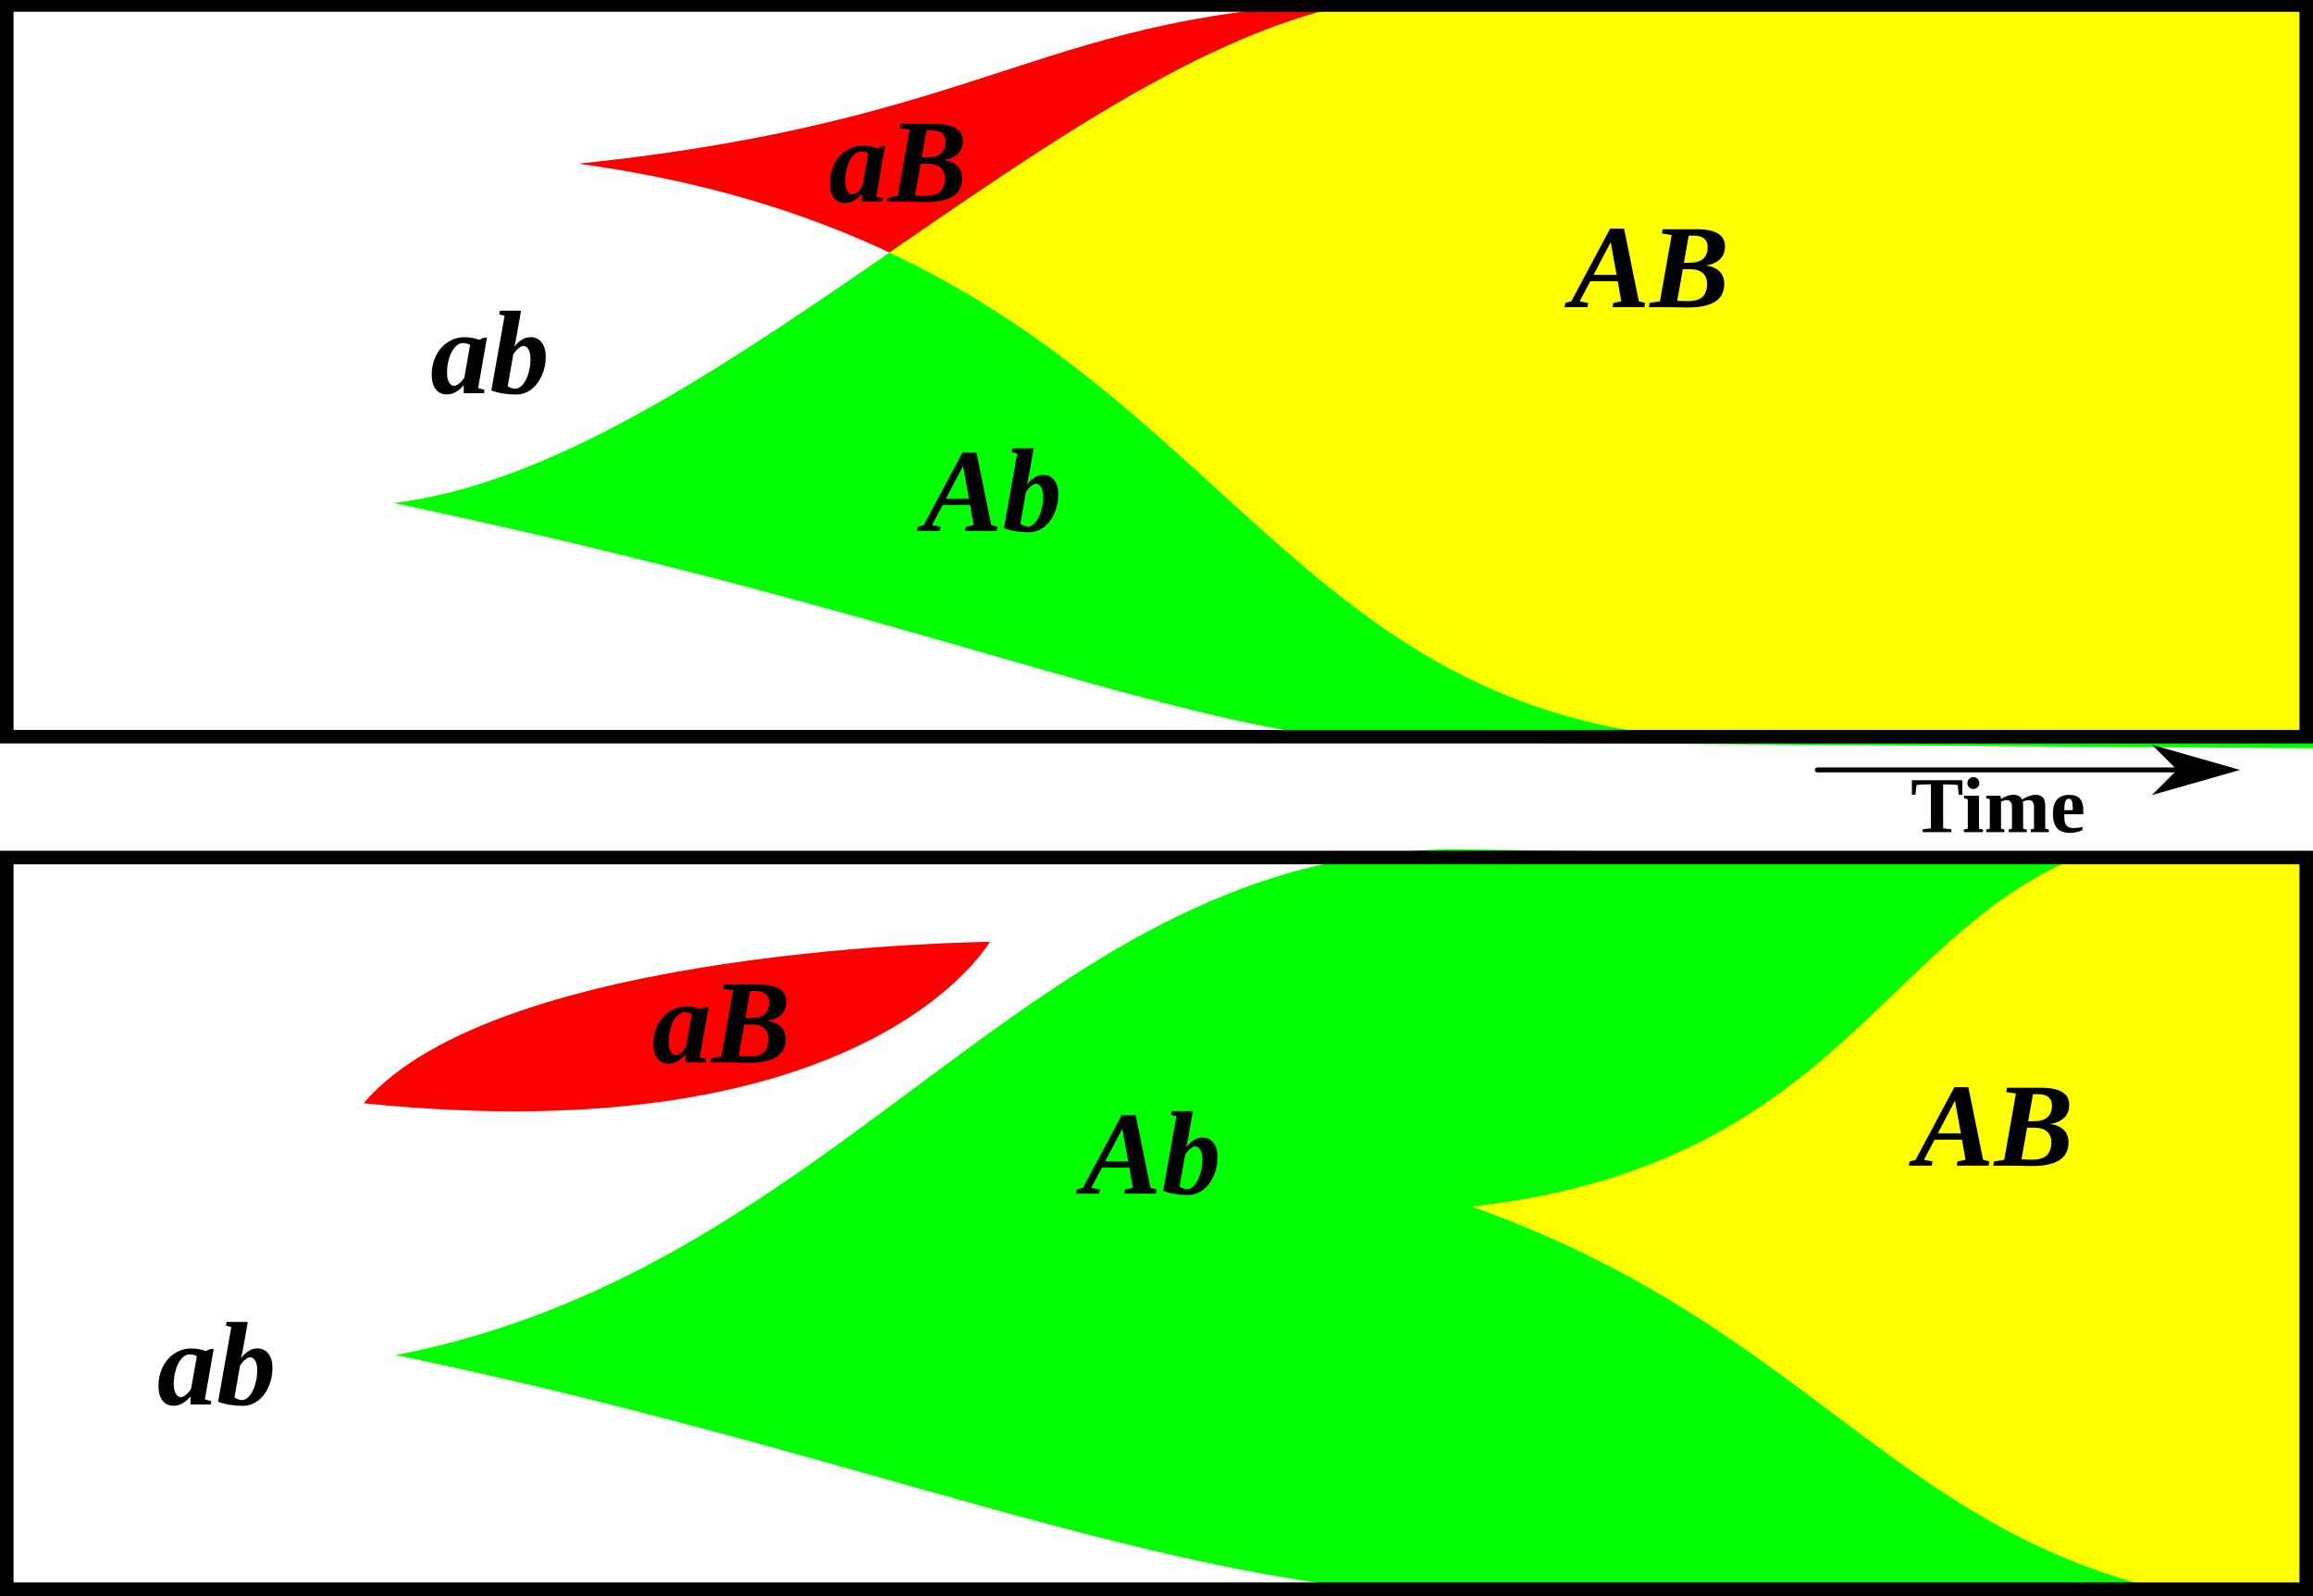
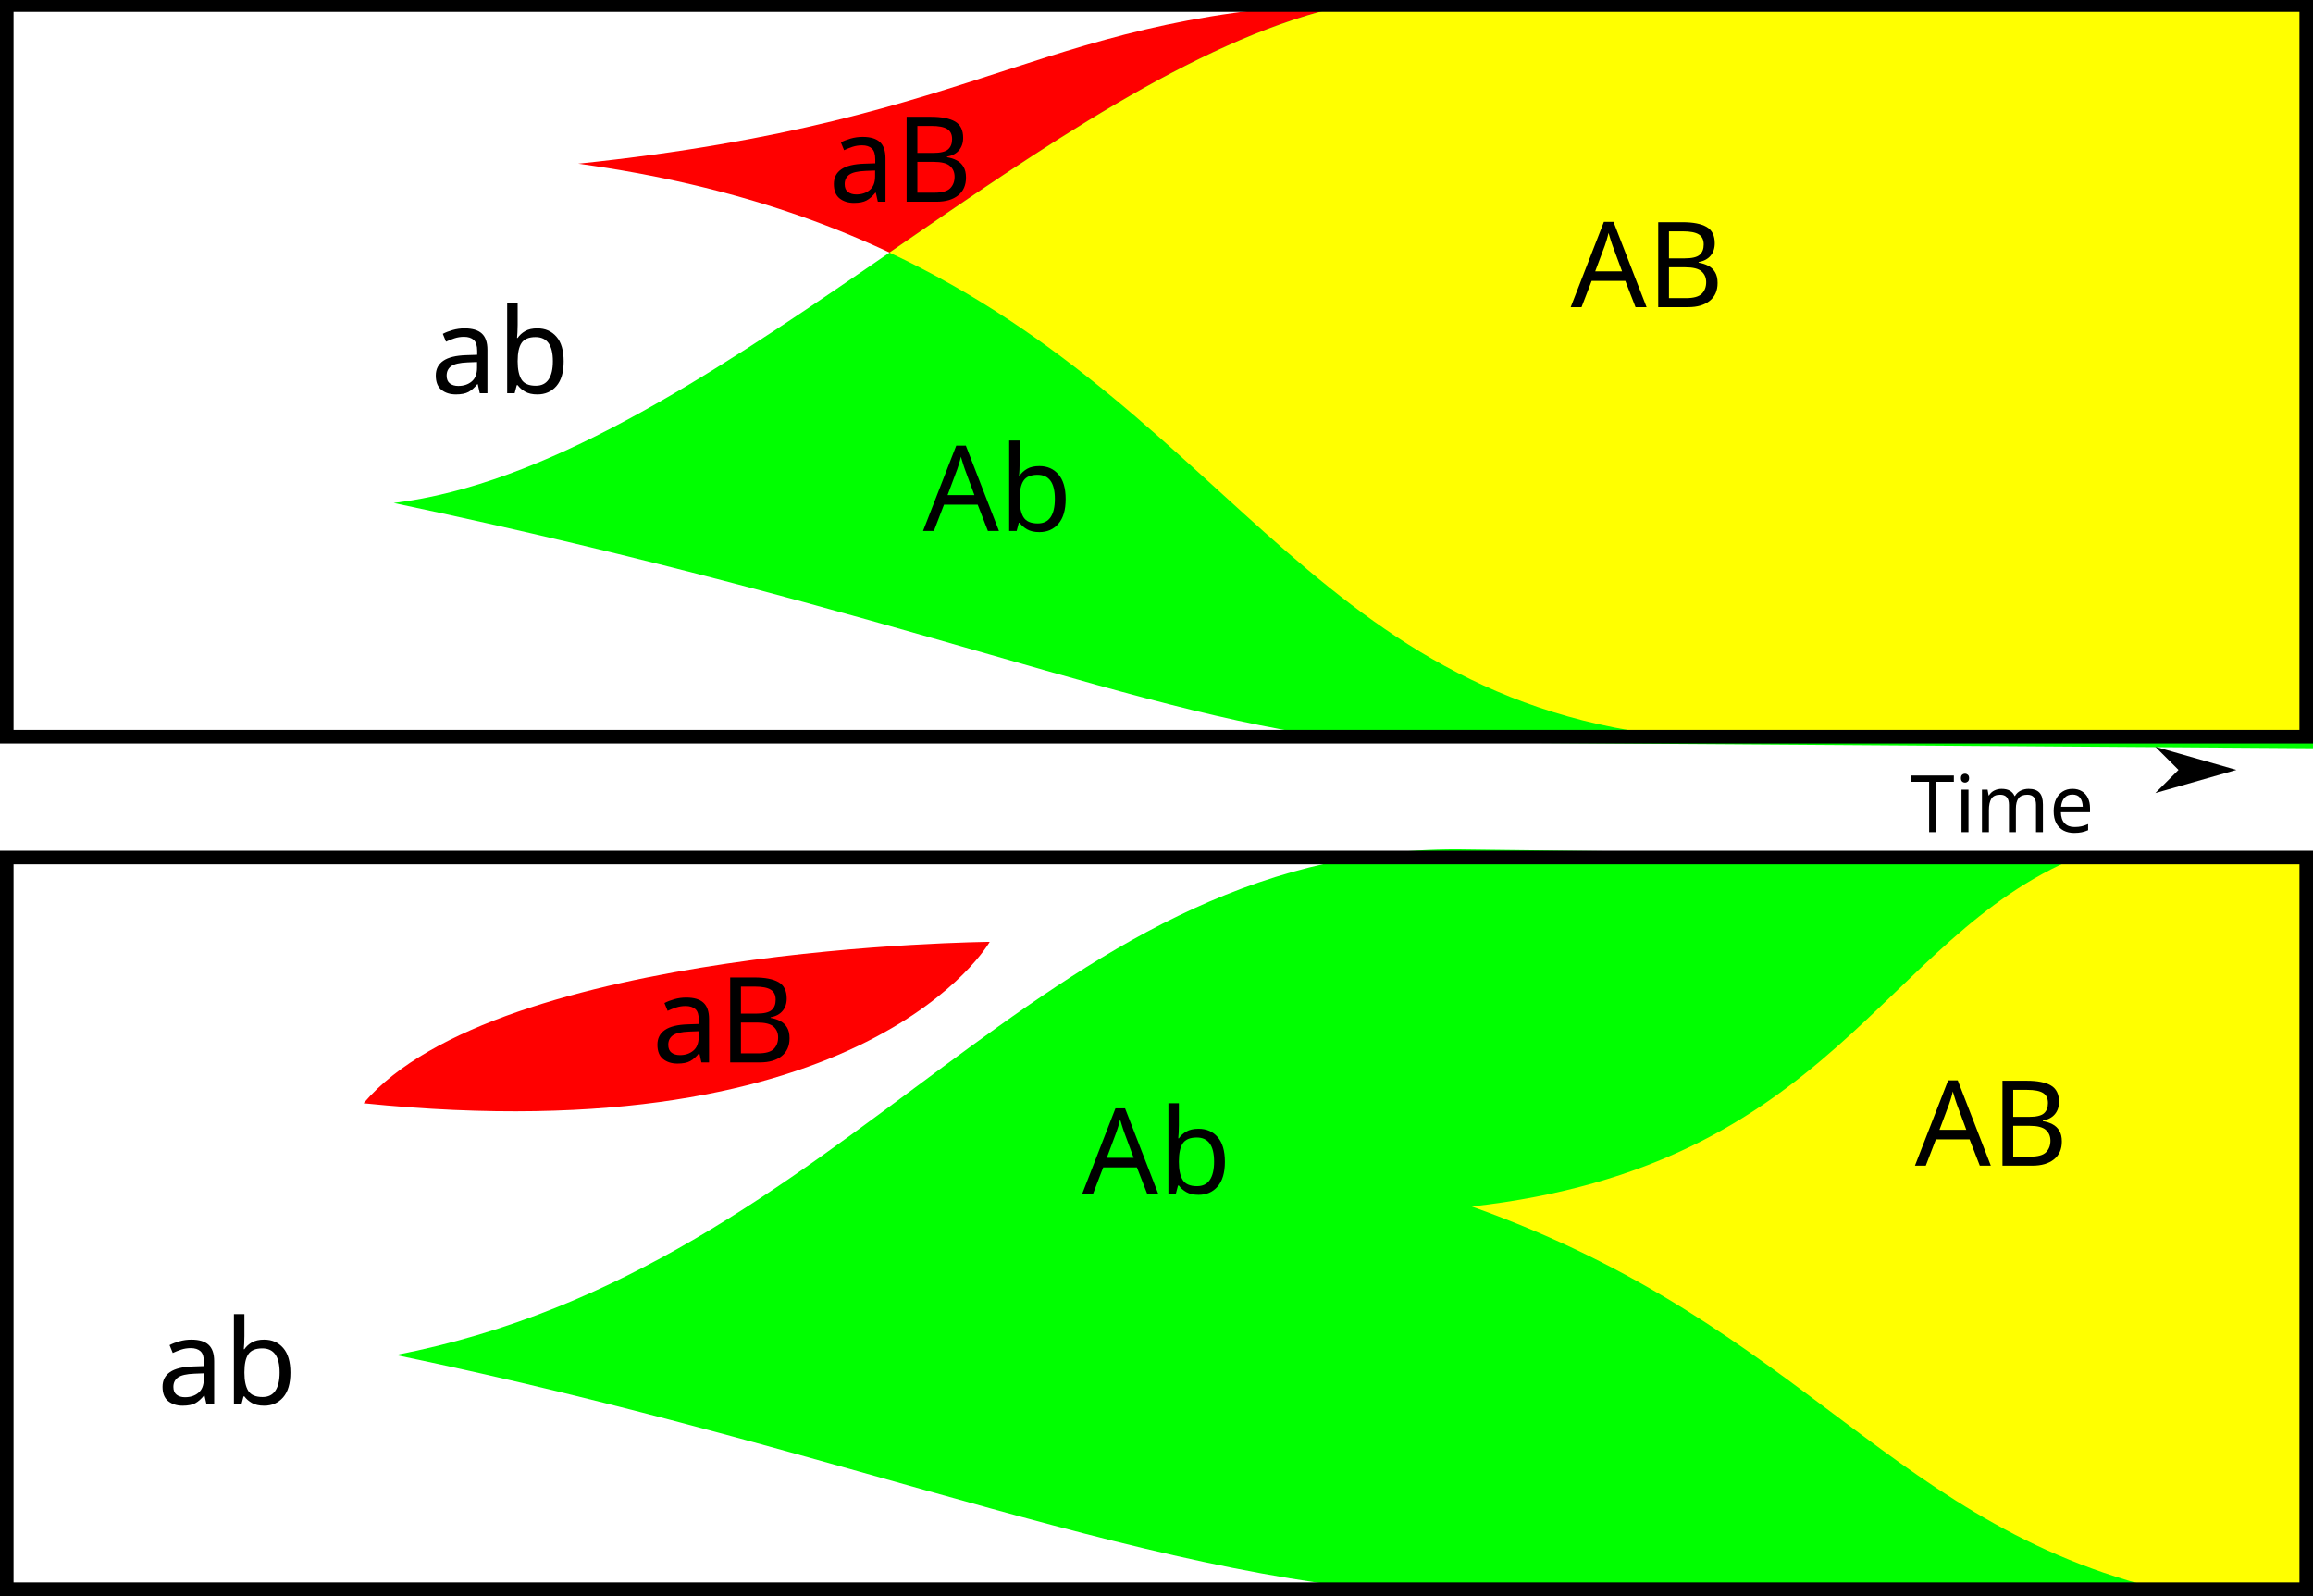
- <svg xmlns="http://www.w3.org/2000/svg" version="1.0" width="700" height="483" id="svg2453">
-   <defs id="defs2456">
-     <marker refX="0" refY="0" orient="auto" id="Arrow1Lend" style="overflow:visible">
-       <path d="M 0,0 L 5,-5 L -12.5,0 L 5,5 L 0,0 z" transform="matrix(-0.8,0,0,-0.8,-10,0)" id="path3338" style="fill-rule:evenodd;stroke:#000000;stroke-width:1pt;marker-start:none" />
-     </marker>
-   </defs>
-   <path d="M 414.938,0.656 C 314.761,3.13 301.942,36.32 175,49.531 C 368.516,76.071 370.416,217.104 520.062,223.906 L 520.062,223.281 L 699.375,224.531 L 698.75,0.656 L 414.938,0.656 z M 699.344,258.344 L 629.688,259 C 569.511,283.102 555.453,352.753 445.406,365.125 C 547.348,401.397 572.425,463.44 659.625,482.344 C 683.228,482.565 700,482.344 700,482.344 L 699.344,258.344 z M 299.531,285.031 C 299.531,285.031 150.403,286.34 110.031,333.875 C 263.055,349.503 299.531,285.031 299.531,285.031 z" id="path4124" style="fill:#ff0000;fill-opacity:1;fill-rule:evenodd;stroke:none;stroke-width:1px;stroke-linecap:butt;stroke-linejoin:miter;stroke-opacity:1" />
-   <path d="M 700.656,-0.812 L 403.719,2.438 C 313.983,24.4 210.319,141.149 119.156,152.219 C 276.738,185.428 345.377,217.486 413.5,224.5 L 700.656,226.438 L 700.656,-0.812 z M 440.844,257.031 C 313.867,257.031 257.859,383.365 119.812,410.062 C 261.484,439.526 350.264,480.006 442.125,483 C 535.622,481.496 699.344,483 699.344,483 L 698.031,260.312 L 440.844,257.031 z" id="path4122" style="fill:#00ff00;fill-opacity:1;fill-rule:evenodd;stroke:none;stroke-width:1px;stroke-linecap:butt;stroke-linejoin:miter;stroke-opacity:1" />
-   <path d="M 566.469,0.656 L 403.719,2.438 C 361.078,12.874 315.282,44.705 269.188,76.438 C 374.912,126.172 399.725,218.436 520.062,223.906 L 520.062,223.281 L 699.375,224.531 L 698.75,0.656 L 566.469,0.656 z M 628.656,259.438 C 569.357,283.922 554.813,352.825 445.406,365.125 C 547.348,401.397 572.425,463.44 659.625,482.344 C 682.545,482.559 698.41,482.356 699.344,482.344 L 698.031,260.312 L 628.656,259.438 z" id="path2502" style="fill:#ffff00;fill-opacity:1;fill-rule:evenodd;stroke:none;stroke-width:1px;stroke-linecap:butt;stroke-linejoin:miter;stroke-opacity:1" />
-   <text x="475.349" y="92.953" id="text3278" xml:space="preserve" style="font-size:36px;font-style:italic;font-weight:bold;text-align:start;text-anchor:start;fill:#000000;fill-opacity:1;stroke:none;stroke-width:1px;stroke-linecap:butt;stroke-linejoin:miter;stroke-opacity:1;font-family:Times New Roman;-inkscape-font-specification:Times New Roman Bold Italic">
-     <tspan x="475.349" y="92.953" id="tspan3280">AB</tspan>
-   </text>
-   <text x="579.535" y="352.767" id="text3286" xml:space="preserve" style="font-size:36px;font-style:italic;font-weight:bold;text-align:start;text-anchor:start;fill:#000000;fill-opacity:1;stroke:none;stroke-width:1px;stroke-linecap:butt;stroke-linejoin:miter;stroke-opacity:1;font-family:Times New Roman;-inkscape-font-specification:Times New Roman Bold Italic">
-     <tspan x="579.535" y="352.767" id="tspan3288">AB</tspan>
-   </text>
-   <text x="279.349" y="160.674" id="text3290" xml:space="preserve" style="font-size:36px;font-style:italic;font-weight:bold;text-align:start;text-anchor:start;fill:#000000;fill-opacity:1;stroke:none;stroke-width:1px;stroke-linecap:butt;stroke-linejoin:miter;stroke-opacity:1;font-family:Times New Roman;-inkscape-font-specification:Times New Roman Bold Italic">
-     <tspan x="279.349" y="160.674" id="tspan3292">Ab</tspan>
-   </text>
-   <text x="327.535" y="361.233" id="text3294" xml:space="preserve" style="font-size:36px;font-style:italic;font-weight:bold;text-align:start;text-anchor:start;fill:#000000;fill-opacity:1;stroke:none;stroke-width:1px;stroke-linecap:butt;stroke-linejoin:miter;stroke-opacity:1;font-family:Times New Roman;-inkscape-font-specification:Times New Roman Bold Italic">
-     <tspan x="327.535" y="361.233" id="tspan3296">Ab</tspan>
-   </text>
-   <text x="130.233" y="119" id="text3298" xml:space="preserve" style="font-size:36px;font-style:italic;font-weight:bold;text-align:start;text-anchor:start;fill:#000000;fill-opacity:1;stroke:none;stroke-width:1px;stroke-linecap:butt;stroke-linejoin:miter;stroke-opacity:1;font-family:Times New Roman;-inkscape-font-specification:Times New Roman Bold Italic">
-     <tspan x="130.233" y="119" id="tspan3300">ab</tspan>
-   </text>
-   <text x="47.535" y="425.047" id="text3302" xml:space="preserve" style="font-size:36px;font-style:italic;font-weight:bold;text-align:start;text-anchor:start;fill:#000000;fill-opacity:1;stroke:none;stroke-width:1px;stroke-linecap:butt;stroke-linejoin:miter;stroke-opacity:1;font-family:Times New Roman;-inkscape-font-specification:Times New Roman Bold Italic">
-     <tspan x="47.535" y="425.047" id="tspan3304">ab</tspan>
-   </text>
-   <text x="250.698" y="61.047" id="text3306" xml:space="preserve" style="font-size:36px;font-style:italic;font-weight:bold;text-align:start;text-anchor:start;fill:#000000;fill-opacity:1;stroke:none;stroke-width:1px;stroke-linecap:butt;stroke-linejoin:miter;stroke-opacity:1;font-family:Times New Roman;-inkscape-font-specification:Times New Roman Bold Italic">
-     <tspan x="250.698" y="61.047" id="tspan3308">aB</tspan>
-   </text>
-   <text x="197.302" y="321.512" id="text3310" xml:space="preserve" style="font-size:36px;font-style:italic;font-weight:bold;text-align:start;text-anchor:start;fill:#000000;fill-opacity:1;stroke:none;stroke-width:1px;stroke-linecap:butt;stroke-linejoin:miter;stroke-opacity:1;font-family:Times New Roman;-inkscape-font-specification:Times New Roman Bold Italic">
-     <tspan x="197.302" y="321.512" id="tspan3312">aB</tspan>
-   </text>
-   <rect width="695.898" height="221.437" x="2.051" y="1.512" id="rect3324" style="opacity:1;fill:none;fill-opacity:0.502;fill-rule:nonzero;stroke:#000000;stroke-width:4.102;stroke-linecap:butt;stroke-linejoin:miter;stroke-miterlimit:4;stroke-dasharray:none;stroke-opacity:1" />
-   <rect width="695.898" height="221.437" x="2.051" y="259.512" id="rect3326" style="opacity:1;fill:none;fill-opacity:0.502;fill-rule:nonzero;stroke:#000000;stroke-width:4.102;stroke-linecap:butt;stroke-linejoin:miter;stroke-miterlimit:4;stroke-dasharray:none;stroke-opacity:1" />
-   <path d="M 550,233 L 675,233" id="path3330" style="fill:none;fill-rule:evenodd;stroke:#000000;stroke-width:1.5;stroke-linecap:round;stroke-linejoin:miter;marker-end:url(#Arrow1Lend);stroke-miterlimit:4;stroke-dasharray:none;stroke-opacity:1" />
-   <text x="578.233" y="251.837" id="text4110" xml:space="preserve" style="font-size:24px;font-style:normal;font-weight:bold;text-align:start;text-anchor:start;fill:#000000;fill-opacity:1;stroke:none;stroke-width:1px;stroke-linecap:butt;stroke-linejoin:miter;stroke-opacity:1;font-family:Times New Roman;-inkscape-font-specification:Times New Roman Bold">
-     <tspan x="578.233" y="251.837" id="tspan4112">Time</tspan>
-   </text>
+ <svg xmlns="http://www.w3.org/2000/svg" version="1.1" id="svg2453" x="0px" y="0px" width="700px" height="483px" viewBox="0 0 700 483" enable-background="new 0 0 700 483" xml:space="preserve">
+   <path id="path4124" fill="#FF0000" d="M414.938,0.656C314.761,3.13,301.942,36.32,175,49.531  c193.517,26.54,195.416,167.573,345.063,174.375v-0.625l179.313,1.25L698.75,0.656H414.938z M699.344,258.344L629.688,259  c-60.177,24.102-74.234,93.753-184.281,106.125c101.941,36.271,127.019,98.315,214.219,117.219c23.604,0.222,40.375,0,40.375,0  L699.344,258.344z M299.531,285.031c0,0-149.128,1.309-189.5,48.844C263.055,349.503,299.531,285.031,299.531,285.031z" />
+   <path id="path4122" fill="#00FF00" d="M700.656-0.813l-296.938,3.25c-89.735,21.962-193.4,138.711-284.563,149.781  C276.738,185.428,345.377,217.486,413.5,224.5l287.156,1.938V-0.813z M440.844,257.031c-126.977,0-182.985,126.334-321.031,153.031  C261.484,439.525,350.265,480.006,442.125,483c93.497-1.505,257.219,0,257.219,0l-1.313-222.688L440.844,257.031z" />
+   <path id="path2502" fill="#FFFF00" d="M566.469,0.656l-162.75,1.781c-42.641,10.436-88.437,42.268-134.531,74  c105.725,49.734,130.538,141.999,250.875,147.469v-0.625l179.313,1.25L698.75,0.656H566.469z M628.656,259.438  c-59.299,24.484-73.843,93.387-183.25,105.688c101.941,36.271,127.019,98.315,214.219,117.219c22.92,0.215,38.785,0.012,39.719,0  l-1.313-222.031L628.656,259.438z" />
+   <text transform="matrix(1 0 0 1 475.3486 92.9531)" font-family="'TimesNewRomanPS-BoldItalicMT'" font-size="36">AB</text>
+   <text transform="matrix(1 0 0 1 579.5352 352.7676)" font-family="'TimesNewRomanPS-BoldItalicMT'" font-size="36">AB</text>
+   <text transform="matrix(1 0 0 1 279.3486 160.6748)" font-family="'TimesNewRomanPS-BoldItalicMT'" font-size="36">Ab</text>
+   <text transform="matrix(1 0 0 1 327.5352 361.2324)" font-family="'TimesNewRomanPS-BoldItalicMT'" font-size="36">Ab</text>
+   <text transform="matrix(1 0 0 1 130.2324 119)" font-family="'TimesNewRomanPS-BoldItalicMT'" font-size="36">ab</text>
+   <text transform="matrix(1 0 0 1 47.5352 425.0469)" font-family="'TimesNewRomanPS-BoldItalicMT'" font-size="36">ab</text>
+   <text transform="matrix(1 0 0 1 250.6978 61.0469)" font-family="'TimesNewRomanPS-BoldItalicMT'" font-size="36">aB</text>
+   <text transform="matrix(1 0 0 1 197.3022 321.5117)" font-family="'TimesNewRomanPS-BoldItalicMT'" font-size="36">aB</text>
+   <rect id="rect3324" x="2.051" y="1.512" fill="none" stroke="#000000" stroke-width="4.102" width="695.898" height="221.437" />
+   <rect id="rect3326" x="2.051" y="259.512" fill="none" stroke="#000000" stroke-width="4.102" width="695.898" height="221.438" />
+   <path fill="none" d="" />
+   <path id="path3338" stroke="#000000" d="M660,233l-6,6l21-6l-21-6L660,233z" />
+   <path id="path3330" stroke="#000000" d="M675,233" />
+   <text transform="matrix(1 0 0 1 578.2324 251.8369)" font-family="'TimesNewRomanPS-BoldMT'" font-size="24">Time</text>
</svg>
